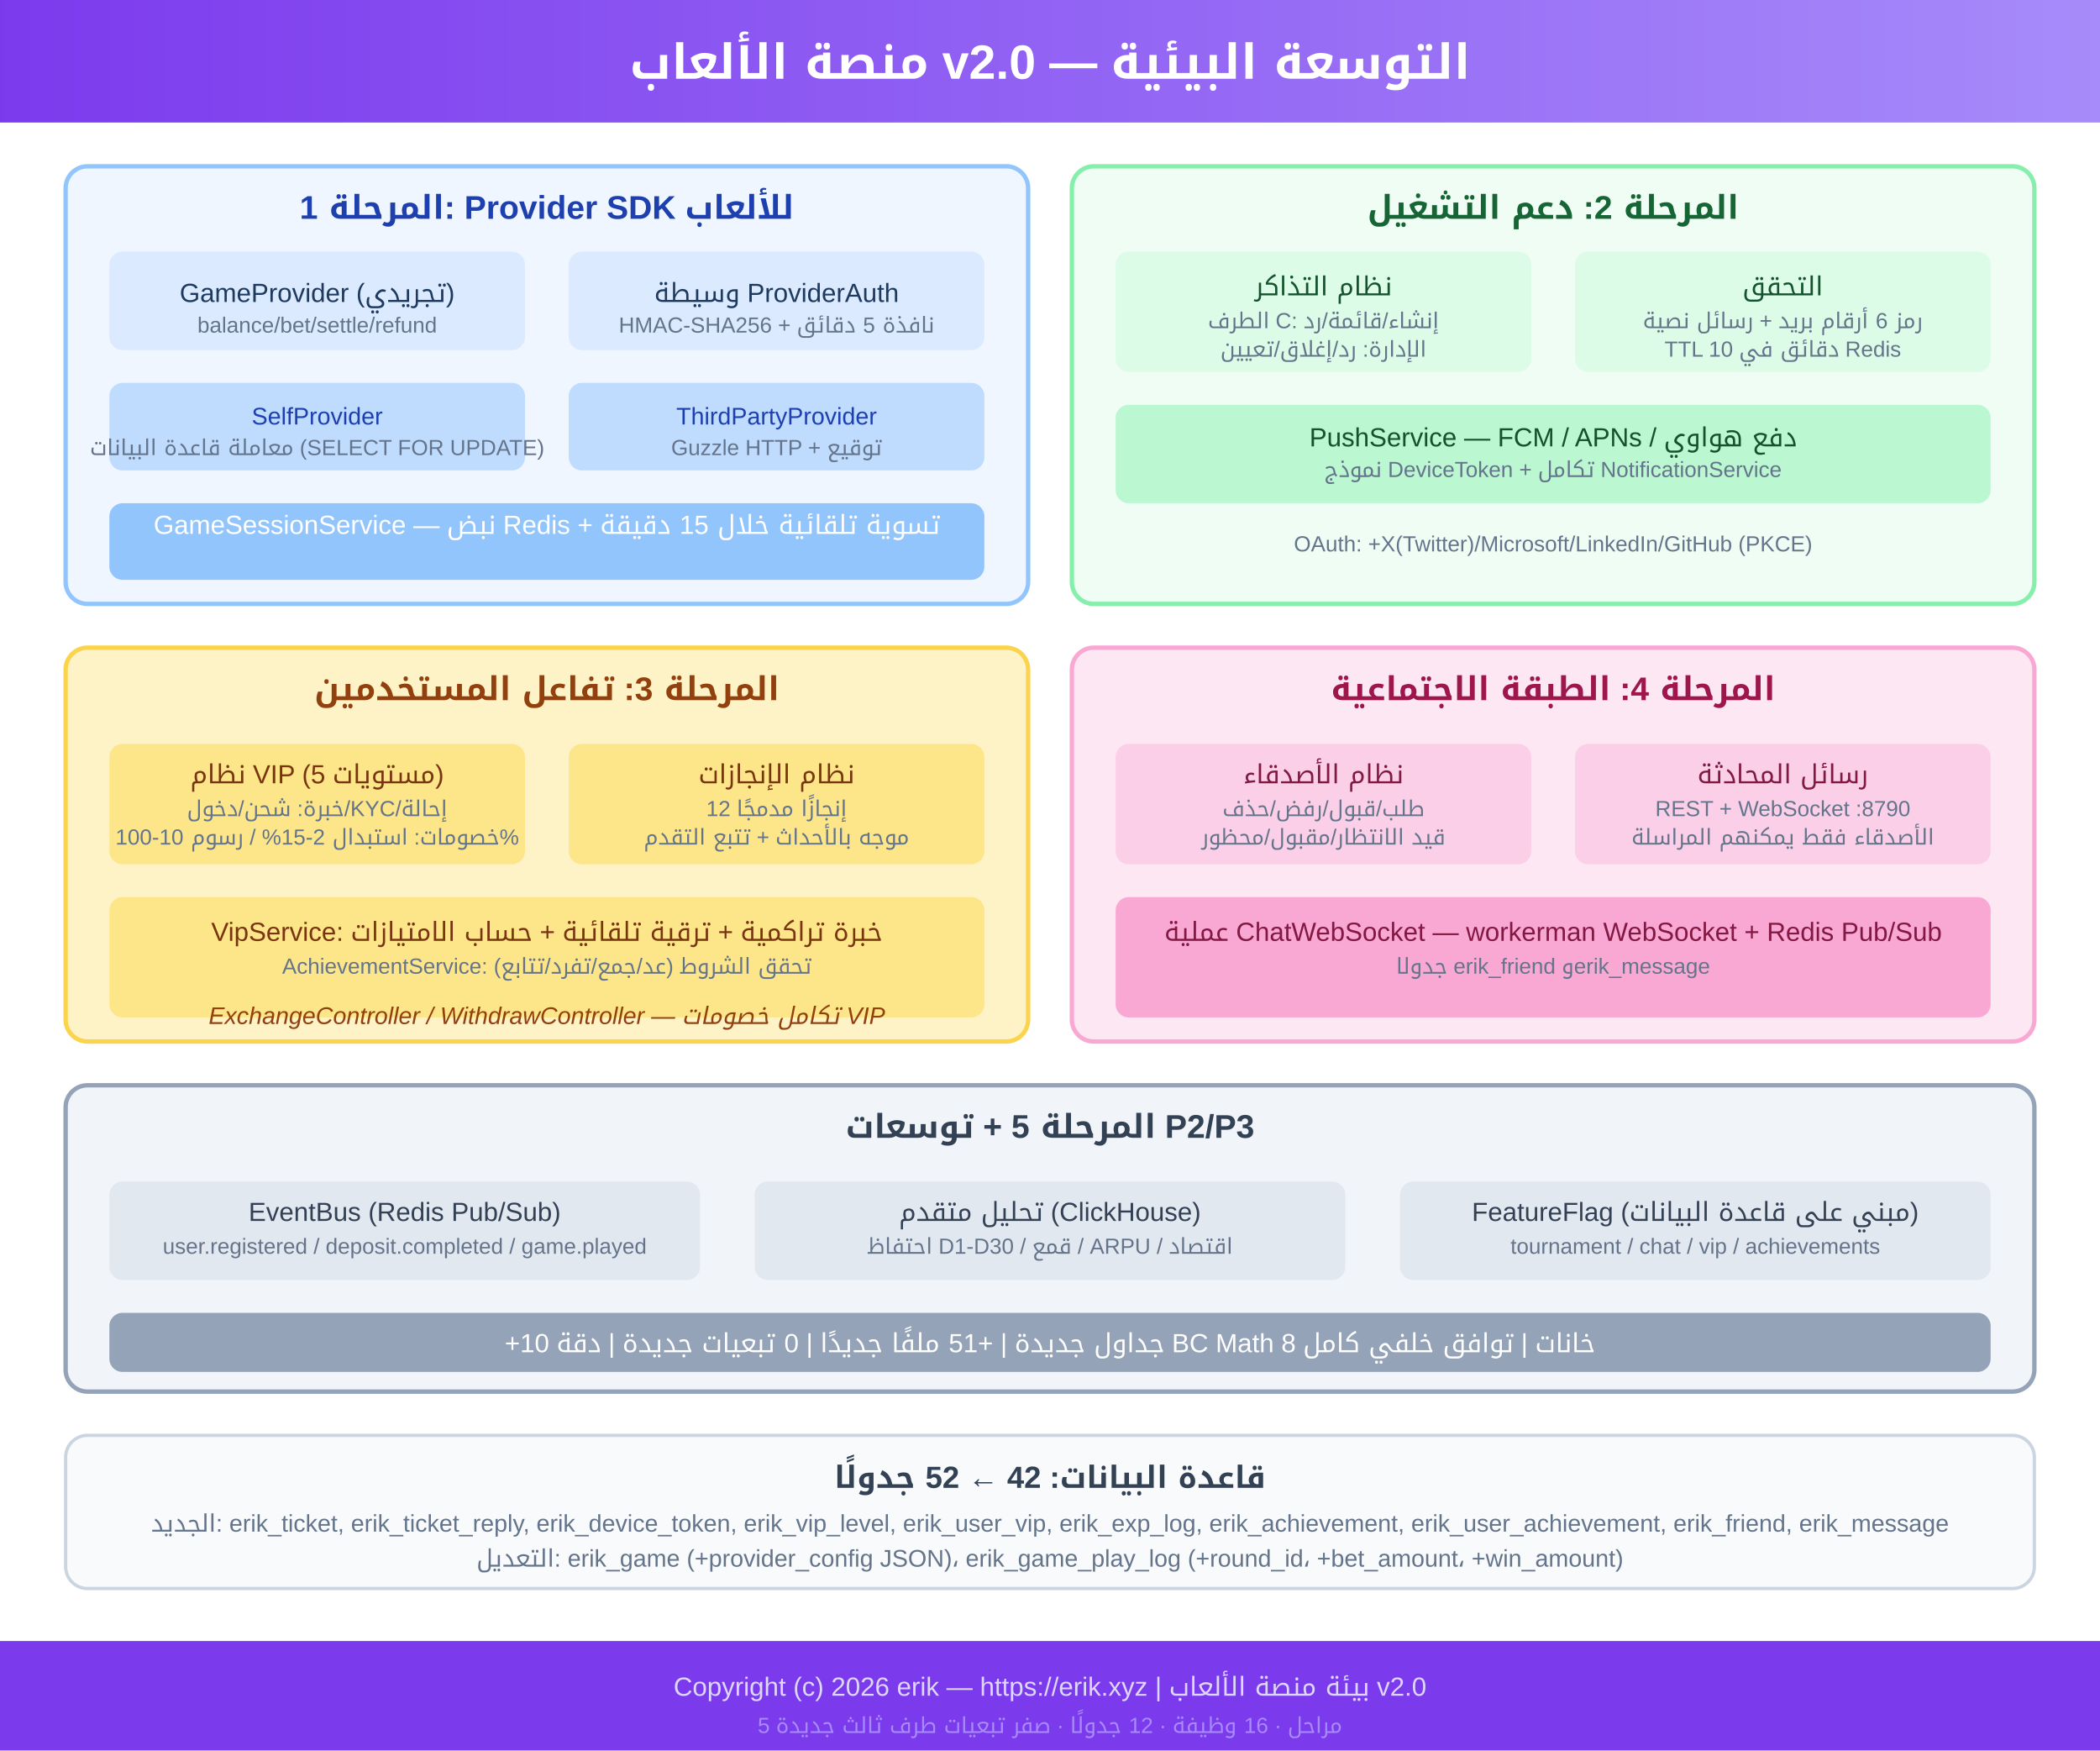
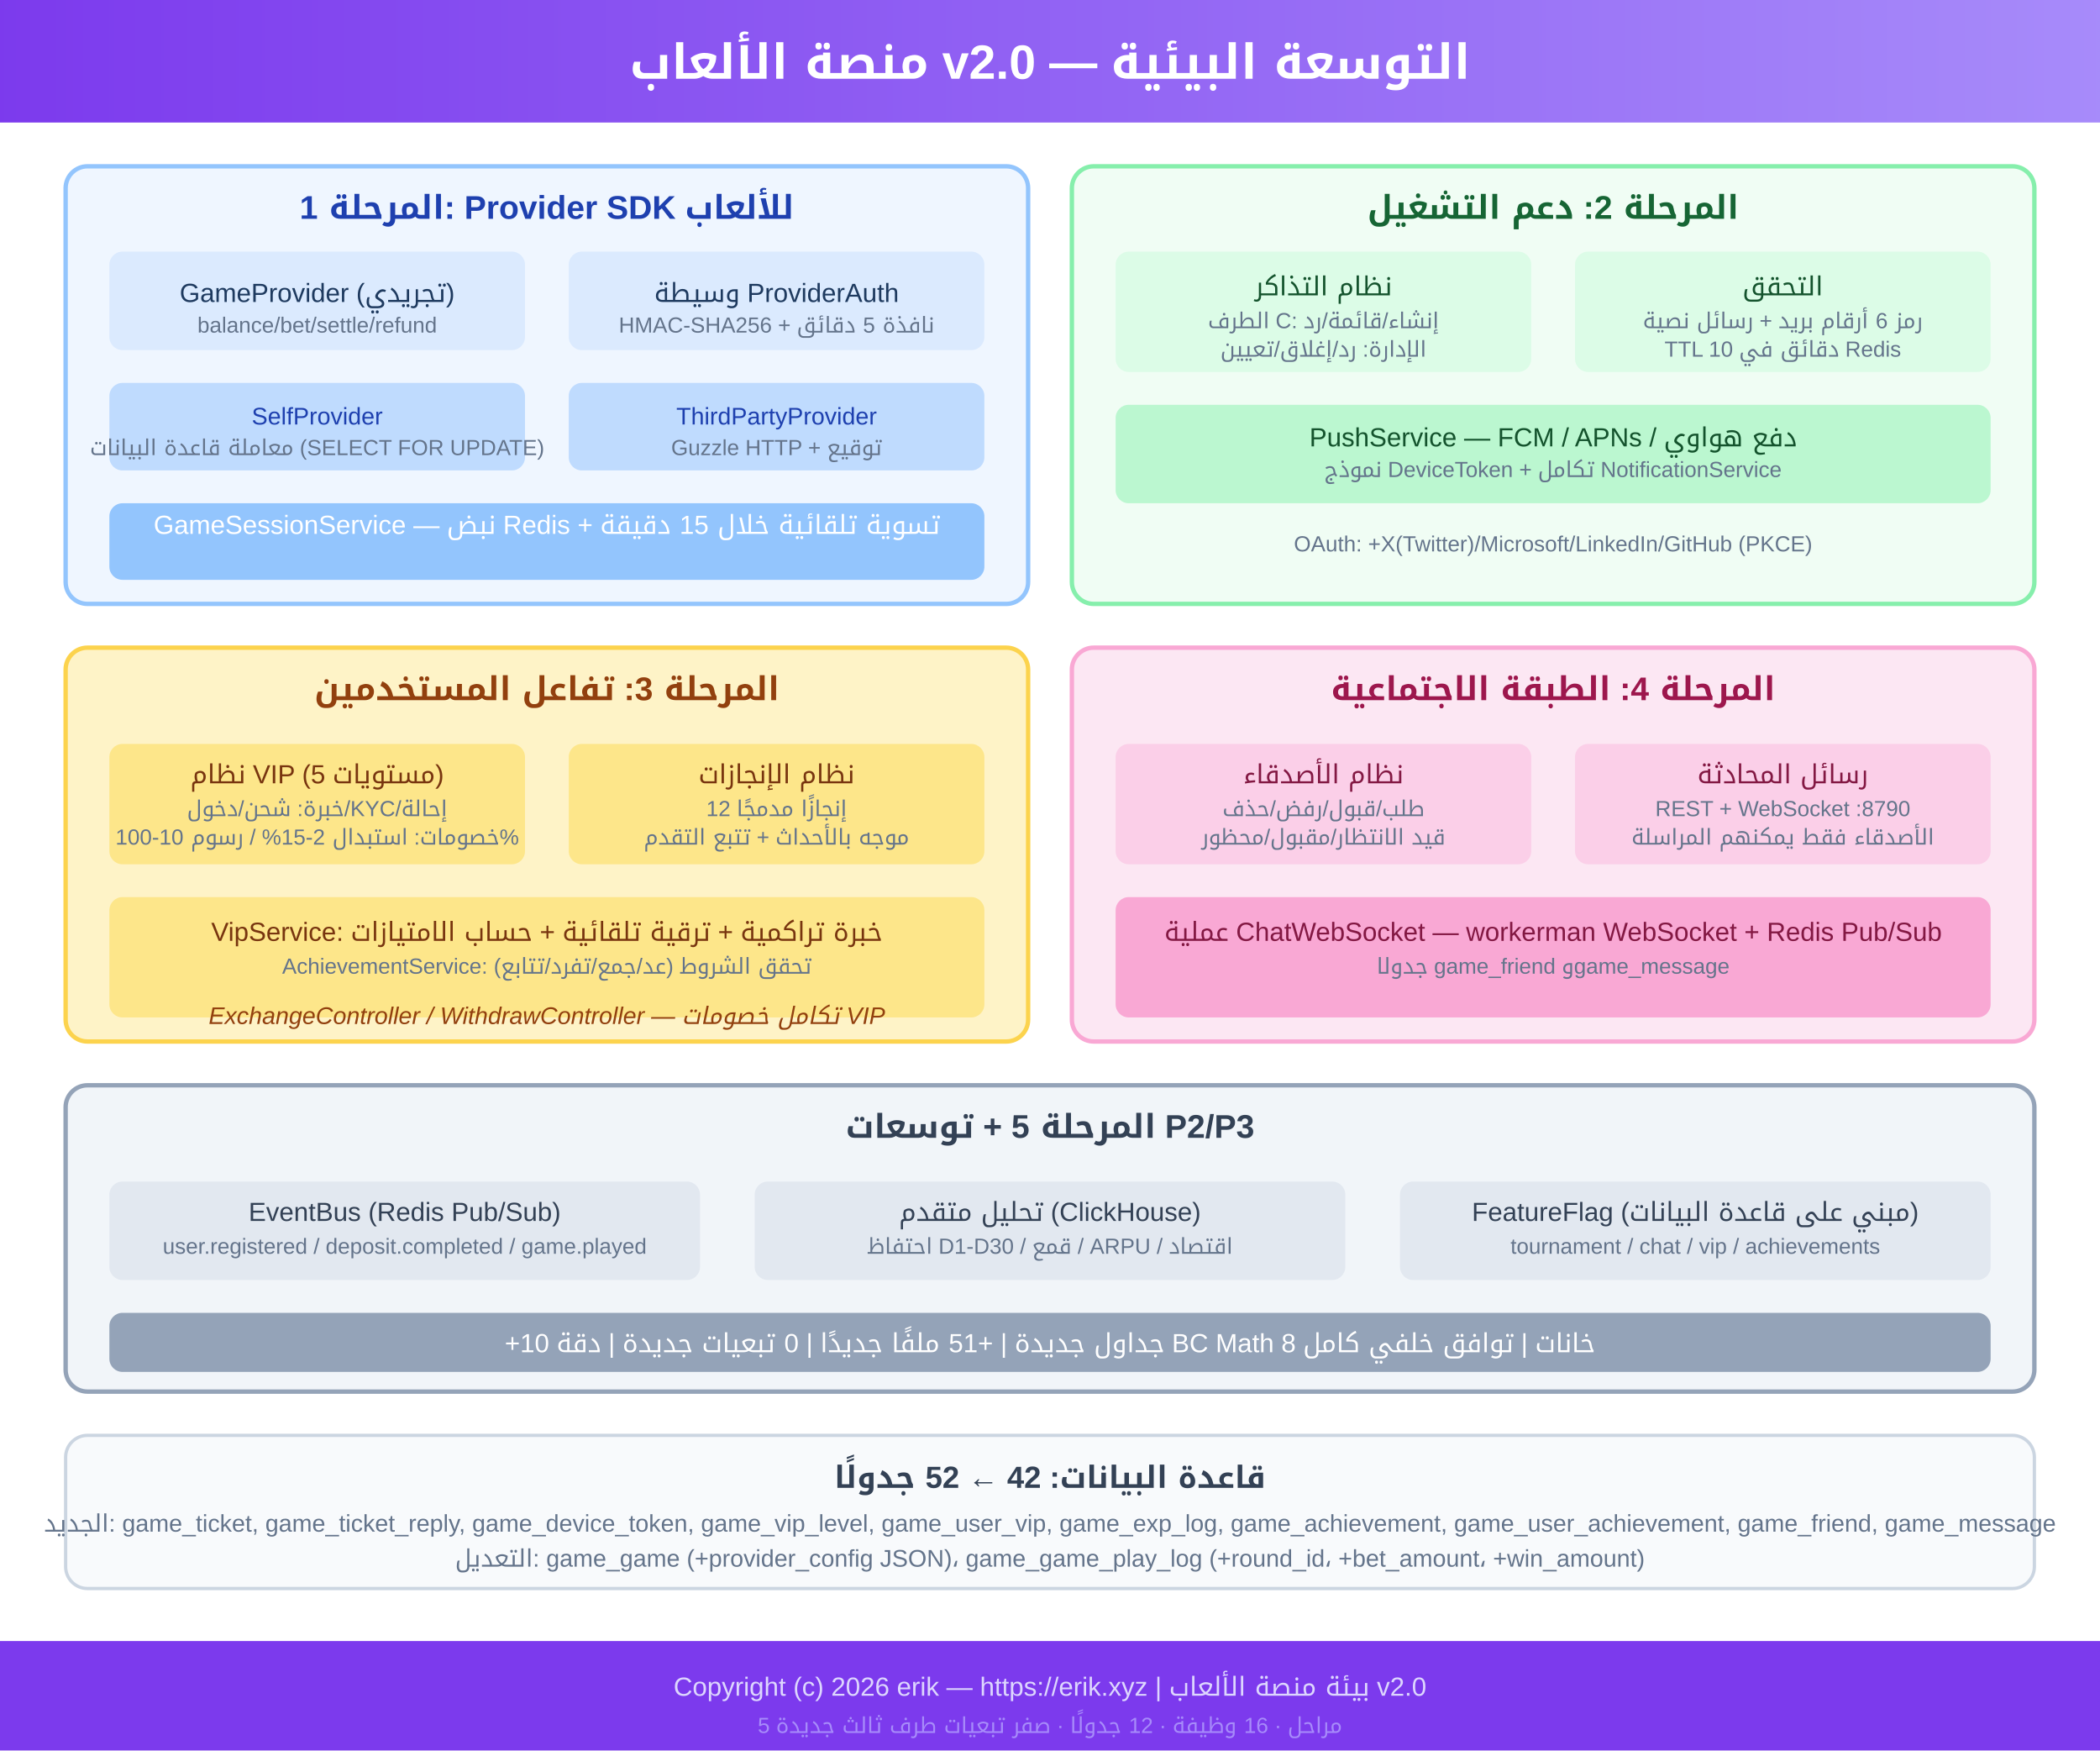
<svg xmlns="http://www.w3.org/2000/svg" viewBox="0 0 960 800" font-family="Arial, 'Noto Sans SC', sans-serif, 'Noto Kufi Arabic', sans-serif">
  <defs>
    <marker id="arrow" markerWidth="10" markerHeight="7" refX="10" refY="3.5" orient="auto">
      <polygon points="0 0, 10 3.5, 0 7" fill="#64748b" />
    </marker>
    <linearGradient id="hdr" x1="0" y1="0" x2="1" y2="0">
      <stop offset="0%" stop-color="#7c3aed" />
      <stop offset="100%" stop-color="#a78bfa" />
    </linearGradient>
    <linearGradient id="gradNew" x1="0" y1="0" x2="0" y2="1">
      <stop offset="0%" stop-color="#faf5ff" />
      <stop offset="100%" stop-color="#f3e8ff" />
    </linearGradient>
    <linearGradient id="gradProvider" x1="0" y1="0" x2="0" y2="1">
      <stop offset="0%" stop-color="#eff6ff" />
      <stop offset="100%" stop-color="#dbeafe" />
    </linearGradient>
  </defs>
  <rect width="960" height="800" fill="#ffffff" />
  <rect x="0" y="0" width="960" height="56" fill="url(#hdr)" />
  <text x="480" y="36" text-anchor="middle" fill="#fff" font-size="22" font-weight="bold">منصة الألعاب v2.0 — التوسعة البيئية</text>
  <rect x="30" y="76" width="440" height="200" rx="10" fill="#eff6ff" stroke="#93c5fd" stroke-width="2" />
  <text x="250" y="100" text-anchor="middle" fill="#1e40af" font-size="15" font-weight="bold">المرحلة 1: Provider SDK للألعاب</text>
  <rect x="50" y="115" width="190" height="45" rx="6" fill="#dbeafe" />
  <text x="145" y="138" text-anchor="middle" fill="#1e3a5f" font-size="12">GameProvider (تجريدي)</text>
  <text x="145" y="152" text-anchor="middle" fill="#64748b" font-size="10">balance/bet/settle/refund</text>
  <rect x="260" y="115" width="190" height="45" rx="6" fill="#dbeafe" />
  <text x="355" y="138" text-anchor="middle" fill="#1e3a5f" font-size="12">وسيطة ProviderAuth</text>
  <text x="355" y="152" text-anchor="middle" fill="#64748b" font-size="10">HMAC-SHA256 + نافذة 5 دقائق</text>
  <rect x="50" y="175" width="190" height="40" rx="6" fill="#bfdbfe" />
  <text x="145" y="194" text-anchor="middle" fill="#1e40af" font-size="11">SelfProvider</text>
  <text x="145" y="208" text-anchor="middle" fill="#64748b" font-size="10">معاملة قاعدة البيانات (SELECT FOR UPDATE)</text>
  <rect x="260" y="175" width="190" height="40" rx="6" fill="#bfdbfe" />
  <text x="355" y="194" text-anchor="middle" fill="#1e40af" font-size="11">ThirdPartyProvider</text>
  <text x="355" y="208" text-anchor="middle" fill="#64748b" font-size="10">Guzzle HTTP + توقيع</text>
  <rect x="50" y="230" width="400" height="35" rx="6" fill="#93c5fd" />
  <text x="250" y="244" text-anchor="middle" fill="#fff" font-size="12">GameSessionService — نبض Redis + تسوية تلقائية خلال 15 دقيقة</text>
  <rect x="490" y="76" width="440" height="200" rx="10" fill="#f0fdf4" stroke="#86efac" stroke-width="2" />
  <text x="710" y="100" text-anchor="middle" fill="#166534" font-size="15" font-weight="bold">المرحلة 2: دعم التشغيل</text>
  <rect x="510" y="115" width="190" height="55" rx="6" fill="#dcfce7" />
  <text x="605" y="135" text-anchor="middle" fill="#14532d" font-size="12">نظام التذاكر</text>
  <text x="605" y="150" text-anchor="middle" fill="#64748b" font-size="10">الطرف C: إنشاء/قائمة/رد</text>
  <text x="605" y="163" text-anchor="middle" fill="#64748b" font-size="10">الإدارة: رد/إغلاق/تعيين</text>
  <rect x="720" y="115" width="190" height="55" rx="6" fill="#dcfce7" />
  <text x="815" y="135" text-anchor="middle" fill="#14532d" font-size="12">التحقق</text>
  <text x="815" y="150" text-anchor="middle" fill="#64748b" font-size="10">رمز 6 أرقام بريد + رسائل نصية</text>
  <text x="815" y="163" text-anchor="middle" fill="#64748b" font-size="10">TTL 10 دقائق في Redis</text>
  <rect x="510" y="185" width="400" height="45" rx="6" fill="#bbf7d0" />
  <text x="710" y="204" text-anchor="middle" fill="#14532d" font-size="12">PushService — FCM / APNs / دفع هواوي</text>
  <text x="710" y="252" text-anchor="middle" fill="#64748b" font-size="10">OAuth: +X(Twitter)/Microsoft/LinkedIn/GitHub (PKCE)</text>
  <text x="710" y="218" text-anchor="middle" fill="#64748b" font-size="10">نموذج DeviceToken + تكامل NotificationService</text>
  <rect x="30" y="296" width="440" height="180" rx="10" fill="#fef3c7" stroke="#fcd34d" stroke-width="2" />
  <text x="250" y="320" text-anchor="middle" fill="#92400e" font-size="15" font-weight="bold">المرحلة 3: تفاعل المستخدمين</text>
  <rect x="50" y="340" width="190" height="55" rx="6" fill="#fde68a" />
  <text x="145" y="358" text-anchor="middle" fill="#78350f" font-size="12">نظام VIP (5 مستويات)</text>
  <text x="145" y="373" text-anchor="middle" fill="#64748b" font-size="10">خبرة: شحن/دخول/KYC/إحالة</text>
  <text x="145" y="386" text-anchor="middle" fill="#64748b" font-size="10">خصومات: استبدال 2-15% / رسوم 10-100%</text>
  <rect x="260" y="340" width="190" height="55" rx="6" fill="#fde68a" />
  <text x="355" y="358" text-anchor="middle" fill="#78350f" font-size="12">نظام الإنجازات</text>
  <text x="355" y="373" text-anchor="middle" fill="#64748b" font-size="10">12 إنجازًا مدمجًا</text>
  <text x="355" y="386" text-anchor="middle" fill="#64748b" font-size="10">موجه بالأحداث + تتبع التقدم</text>
  <rect x="50" y="410" width="400" height="55" rx="6" fill="#fde68a" />
  <text x="250" y="430" text-anchor="middle" fill="#78350f" font-size="12">VipService: خبرة تراكمية + ترقية تلقائية + حساب الامتيازات</text>
  <text x="250" y="445" text-anchor="middle" fill="#64748b" font-size="10">AchievementService: تحقق الشروط (عد/جمع/تفرد/تتابع)</text>
  <text x="250" y="468" text-anchor="middle" fill="#92400e" font-size="11" font-style="italic">ExchangeController / WithdrawController — تكامل خصومات VIP</text>
  <rect x="490" y="296" width="440" height="180" rx="10" fill="#fce7f3" stroke="#f9a8d4" stroke-width="2" />
  <text x="710" y="320" text-anchor="middle" fill="#9d174d" font-size="15" font-weight="bold">المرحلة 4: الطبقة الاجتماعية</text>
  <rect x="510" y="340" width="190" height="55" rx="6" fill="#fbcfe8" />
  <text x="605" y="358" text-anchor="middle" fill="#831843" font-size="12">نظام الأصدقاء</text>
  <text x="605" y="373" text-anchor="middle" fill="#64748b" font-size="10">طلب/قبول/رفض/حذف</text>
  <text x="605" y="386" text-anchor="middle" fill="#64748b" font-size="10">قيد الانتظار/مقبول/محظور</text>
  <rect x="720" y="340" width="190" height="55" rx="6" fill="#fbcfe8" />
  <text x="815" y="358" text-anchor="middle" fill="#831843" font-size="12">رسائل المحادثة</text>
  <text x="815" y="373" text-anchor="middle" fill="#64748b" font-size="10">REST + WebSocket :8790</text>
  <text x="815" y="386" text-anchor="middle" fill="#64748b" font-size="10">الأصدقاء فقط يمكنهم المراسلة</text>
  <rect x="510" y="410" width="400" height="55" rx="6" fill="#f9a8d4" />
  <text x="710" y="430" text-anchor="middle" fill="#831843" font-size="12">عملية ChatWebSocket — workerman WebSocket + Redis Pub/Sub</text>
-   <text x="710" y="445" text-anchor="middle" fill="#64748b" font-size="10">جدولا erik_friend وerik_message</text>
+   <text x="710" y="445" text-anchor="middle" fill="#64748b" font-size="10">جدولا game_friend وgame_message</text>
  <rect x="30" y="496" width="900" height="140" rx="10" fill="#f1f5f9" stroke="#94a3b8" stroke-width="2" />
  <text x="480" y="520" text-anchor="middle" fill="#334155" font-size="15" font-weight="bold">المرحلة 5 + توسعات P2/P3</text>
  <rect x="50" y="540" width="270" height="45" rx="6" fill="#e2e8f0" />
  <text x="185" y="558" text-anchor="middle" fill="#334155" font-size="12">EventBus (Redis Pub/Sub)</text>
  <text x="185" y="573" text-anchor="middle" fill="#64748b" font-size="10">user.registered / deposit.completed / game.played</text>
  <rect x="345" y="540" width="270" height="45" rx="6" fill="#e2e8f0" />
  <text x="480" y="558" text-anchor="middle" fill="#334155" font-size="12">تحليل متقدم (ClickHouse)</text>
  <text x="480" y="573" text-anchor="middle" fill="#64748b" font-size="10">احتفاظ D1-D30 / قمع / ARPU / اقتصاد</text>
  <rect x="640" y="540" width="270" height="45" rx="6" fill="#e2e8f0" />
  <text x="775" y="558" text-anchor="middle" fill="#334155" font-size="12">FeatureFlag (مبني على قاعدة البيانات)</text>
  <text x="775" y="573" text-anchor="middle" fill="#64748b" font-size="10">tournament / chat / vip / achievements</text>
  <rect x="50" y="600" width="860" height="27" rx="6" fill="#94a3b8" />
  <text x="480" y="618" text-anchor="middle" fill="#fff" font-size="12">+10 جداول جديدة  |  +51 ملفًا جديدًا  |  0 تبعيات جديدة  |  دقة BC Math 8 خانات  |  توافق خلفي كامل</text>
  <rect x="30" y="656" width="900" height="70" rx="10" fill="#f8fafc" stroke="#cbd5e1" stroke-width="1.5" />
  <text x="480" y="680" text-anchor="middle" fill="#334155" font-size="14" font-weight="bold">قاعدة البيانات: 42 ← 52 جدولًا</text>
-   <text x="480" y="700" text-anchor="middle" fill="#64748b" font-size="11">الجديد: erik_ticket, erik_ticket_reply, erik_device_token, erik_vip_level, erik_user_vip, erik_exp_log, erik_achievement, erik_user_achievement, erik_friend, erik_message</text>
-   <text x="480" y="716" text-anchor="middle" fill="#64748b" font-size="11">التعديل: erik_game (+provider_config JSON)، erik_game_play_log (+round_id، +bet_amount، +win_amount)</text>
+   <text x="480" y="700" text-anchor="middle" fill="#64748b" font-size="11">الجديد: game_ticket, game_ticket_reply, game_device_token, game_vip_level, game_user_vip, game_exp_log, game_achievement, game_user_achievement, game_friend, game_message</text>
+   <text x="480" y="716" text-anchor="middle" fill="#64748b" font-size="11">التعديل: game_game (+provider_config JSON)، game_game_play_log (+round_id، +bet_amount، +win_amount)</text>
  <rect x="0" y="750" width="960" height="50" fill="#7c3aed" />
  <text x="480" y="775" text-anchor="middle" fill="#ddd6fe" font-size="12">Copyright (c) 2026 erik — https://erik.xyz | بيئة منصة الألعاب v2.0</text>
  <text x="480" y="792" text-anchor="middle" fill="#a78bfa" font-size="10">5 مراحل · 16 وظيفة · 12 جدولًا · صفر تبعيات طرف ثالث جديدة</text>
</svg>
